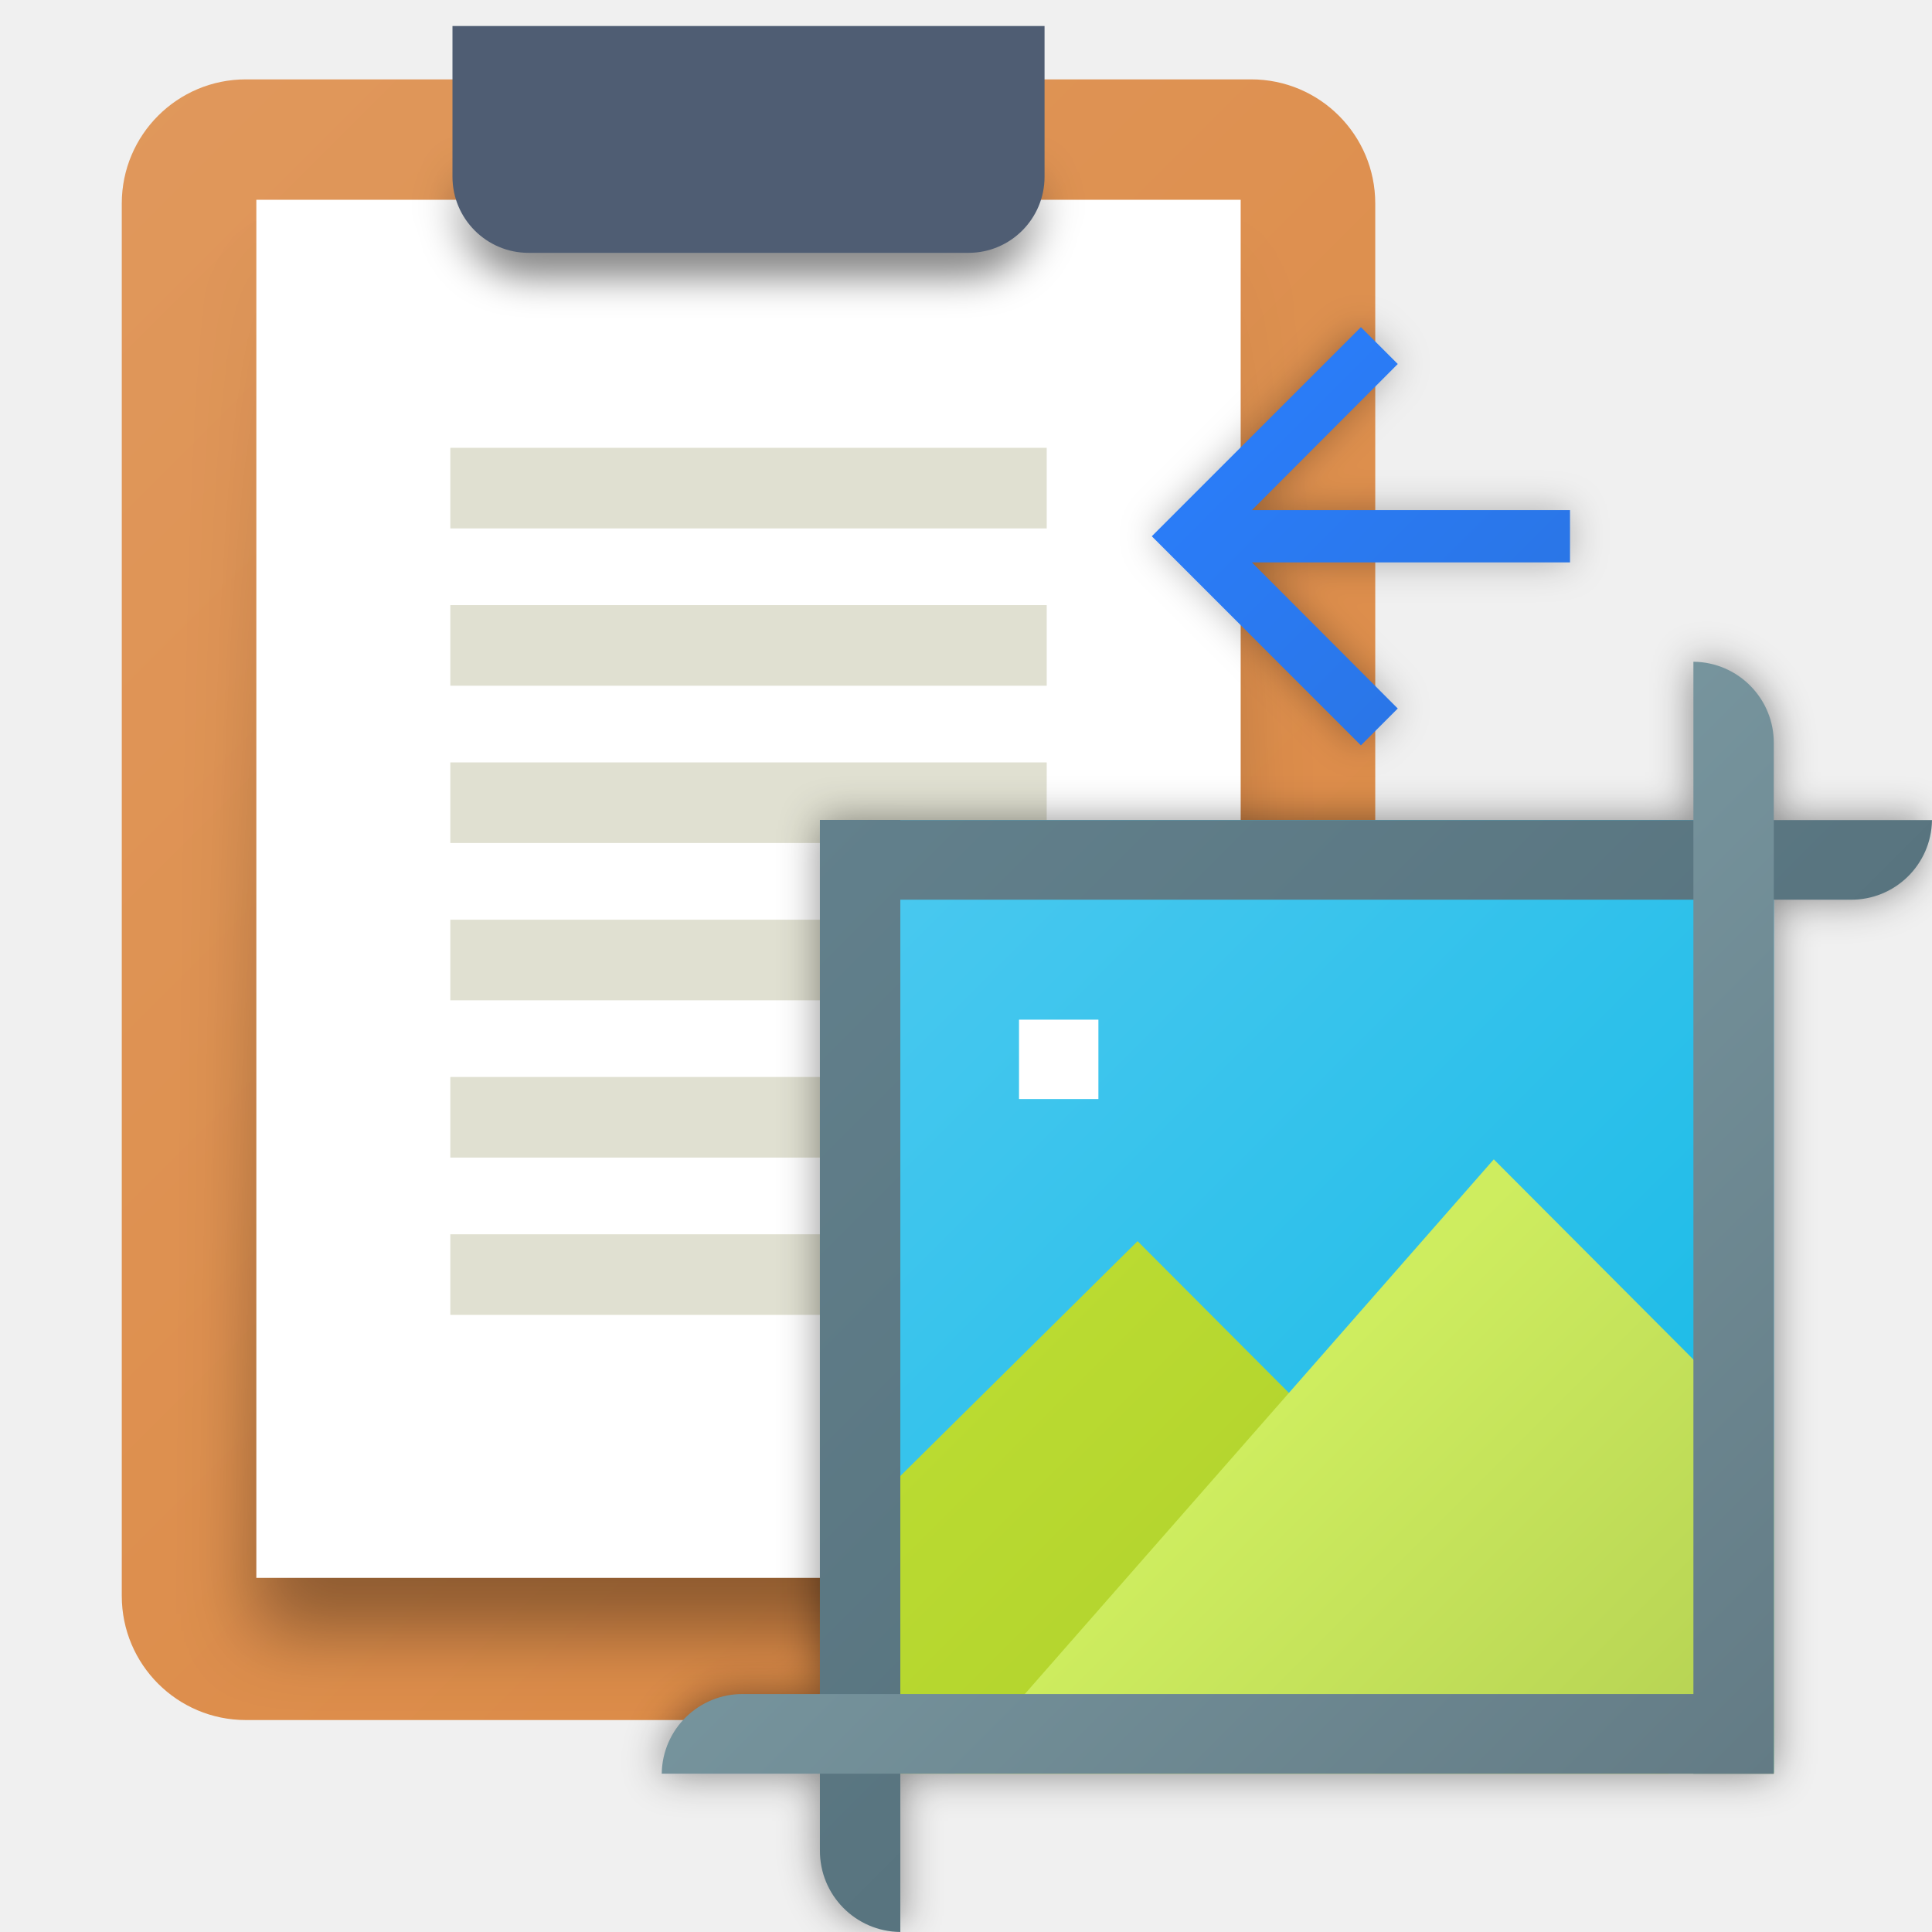
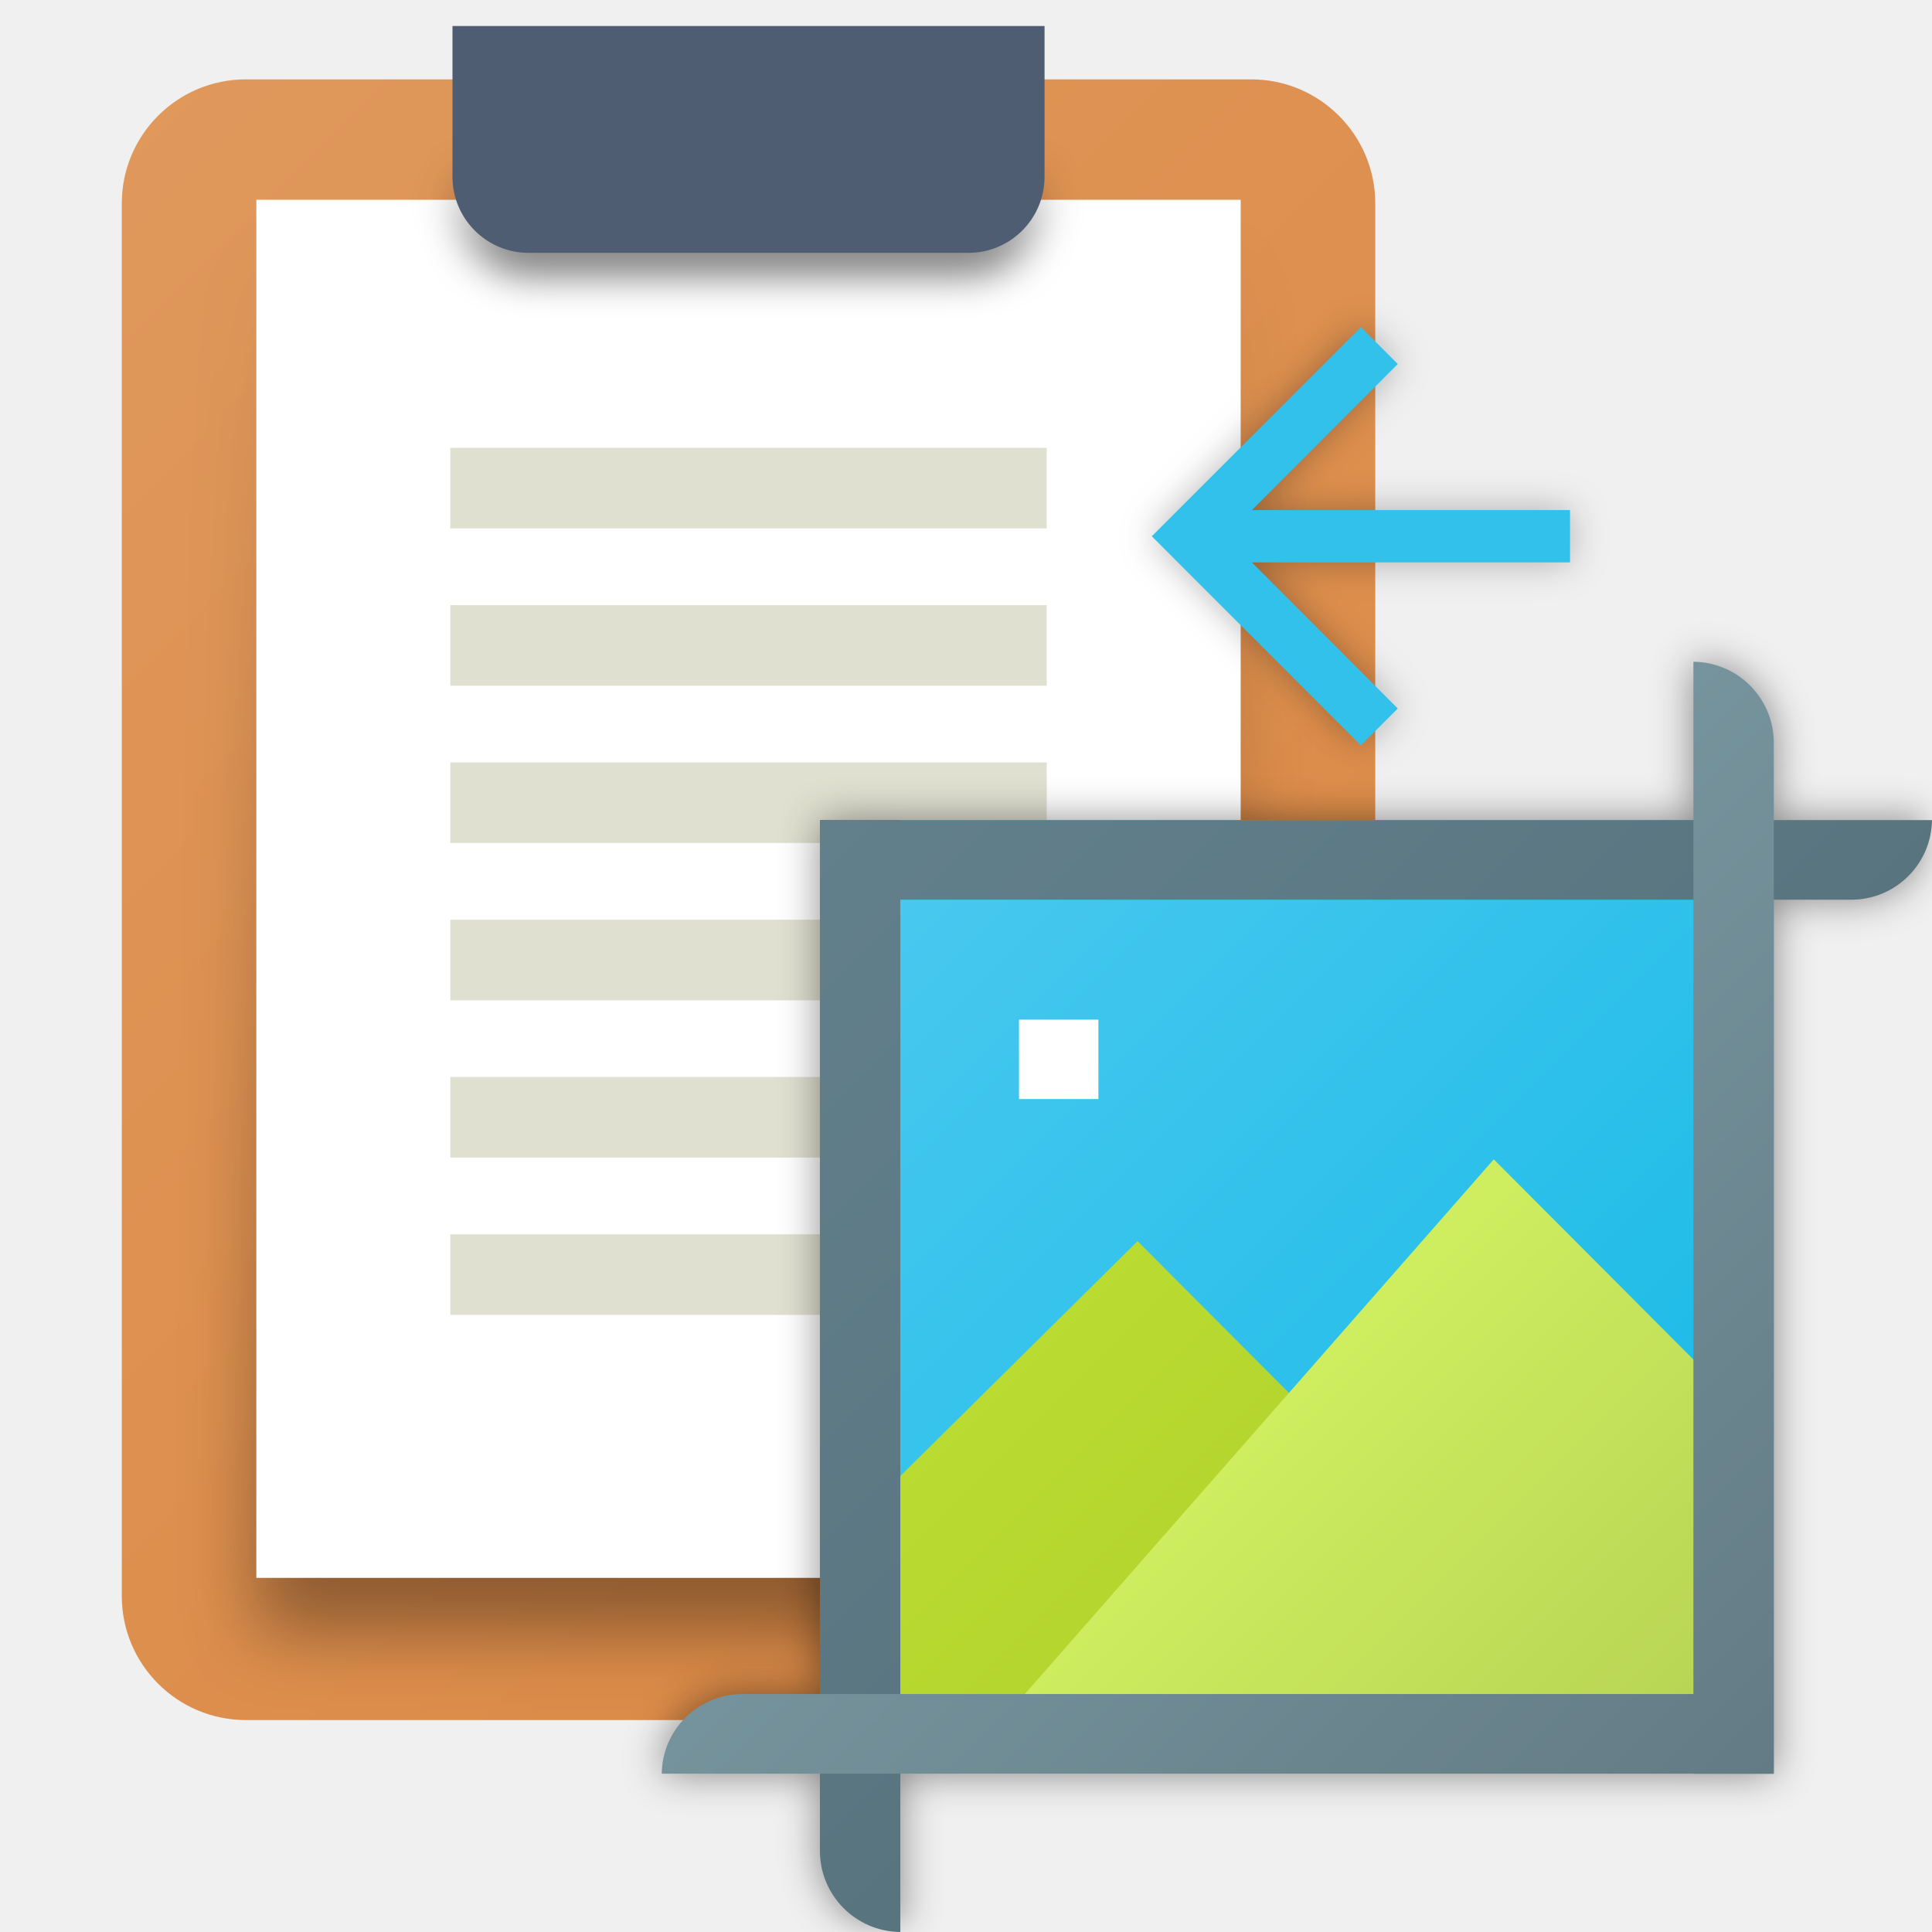
<svg xmlns="http://www.w3.org/2000/svg" xmlns:xlink="http://www.w3.org/1999/xlink" width="512" height="512" viewBox="0 0 135.467 135.467" version="1.1" id="svg53047" xml:space="preserve">
  <defs id="defs53044">
-     <linearGradient id="linearGradient51803">
-       <stop style="stop-color:#2a7fff;stop-opacity:1;" offset="0" id="stop51799" />
-       <stop style="stop-color:#2a73e0;stop-opacity:1;" offset="1" id="stop51801" />
-     </linearGradient>
    <linearGradient id="linearGradient42163">
      <stop style="stop-color:#000000;stop-opacity:0;" offset="0" id="stop42159" />
      <stop style="stop-color:#000000;stop-opacity:0;" offset="0.5" id="stop44409" />
      <stop style="stop-color:#000000;stop-opacity:0.435;" offset="0.75" id="stop44411" />
      <stop style="stop-color:#000000;stop-opacity:1;" offset="1" id="stop42161" />
    </linearGradient>
    <linearGradient id="linearGradient41425">
      <stop style="stop-color:#000000;stop-opacity:0;" offset="0" id="stop41421" />
      <stop style="stop-color:#000000;stop-opacity:1;" offset="1" id="stop41423" />
    </linearGradient>
    <linearGradient id="linearGradient41411">
      <stop style="stop-color:#77959e;stop-opacity:1;" offset="0" id="stop41407" />
      <stop style="stop-color:#637b85;stop-opacity:1;" offset="1" id="stop41409" />
    </linearGradient>
    <linearGradient id="linearGradient41403">
      <stop style="stop-color:#62808c;stop-opacity:1;" offset="0" id="stop41399" />
      <stop style="stop-color:#4f6973;stop-opacity:1;" offset="1" id="stop41401" />
    </linearGradient>
    <linearGradient id="linearGradient41395">
      <stop style="stop-color:#ceed5f;stop-opacity:1;" offset="0" id="stop41391" />
      <stop style="stop-color:#a3bd4a;stop-opacity:1;" offset="1" id="stop41393" />
    </linearGradient>
    <linearGradient id="linearGradient41387">
      <stop style="stop-color:#badb31;stop-opacity:1;" offset="0" id="stop41383" />
      <stop style="stop-color:#9ebd23;stop-opacity:1;" offset="1" id="stop41385" />
    </linearGradient>
    <linearGradient id="linearGradient41379">
      <stop style="stop-color:#48c8ef;stop-opacity:1;" offset="0" id="stop41375" />
      <stop style="stop-color:#10b8e5;stop-opacity:1;" offset="1" id="stop41377" />
    </linearGradient>
    <linearGradient id="linearGradient37824">
      <stop style="stop-color:#e0985c;stop-opacity:1;" offset="0" id="stop37820" />
      <stop style="stop-color:#da853e;stop-opacity:1;" offset="1" id="stop37822" />
    </linearGradient>
    <filter style="color-interpolation-filters:sRGB" id="filter24314" x="-0.038" y="-0.038" width="1.077" height="1.077">
      <feGaussianBlur stdDeviation="1.063" id="feGaussianBlur24316" />
    </filter>
    <filter style="color-interpolation-filters:sRGB" id="filter37273" x="-0.104" y="-0.104" width="1.208" height="1.208">
      <feGaussianBlur stdDeviation="1.273" id="feGaussianBlur37275" />
    </filter>
    <linearGradient xlink:href="#linearGradient37824" id="linearGradient37826" x1="37.267" y1="83.854" x2="132.902" y2="179.489" gradientUnits="userSpaceOnUse" />
    <linearGradient xlink:href="#linearGradient41379" id="linearGradient41381" x1="44.015" y1="58.858" x2="89.715" y2="104.559" gradientUnits="userSpaceOnUse" />
    <linearGradient xlink:href="#linearGradient41387" id="linearGradient41389" x1="47.728" y1="84.686" x2="97.997" y2="134.956" gradientUnits="userSpaceOnUse" />
    <linearGradient xlink:href="#linearGradient41395" id="linearGradient41397" x1="61.874" y1="87.479" x2="97.997" y2="123.602" gradientUnits="userSpaceOnUse" />
    <linearGradient xlink:href="#linearGradient41403" id="linearGradient41405" x1="39.776" y1="54.69" x2="97.997" y2="112.911" gradientUnits="userSpaceOnUse" />
    <linearGradient xlink:href="#linearGradient41411" id="linearGradient41413" x1="57.613" y1="72.451" x2="89.715" y2="104.559" gradientUnits="userSpaceOnUse" />
    <filter style="color-interpolation-filters:sRGB" id="filter41417" x="-0.089" y="-0.063" width="1.178" height="1.127">
      <feGaussianBlur stdDeviation="2.108" id="feGaussianBlur41419" />
    </filter>
    <linearGradient xlink:href="#linearGradient41425" id="linearGradient41427" x1="-59.124" y1="106.776" x2="-58.884" y2="196.734" gradientUnits="userSpaceOnUse" />
    <filter style="color-interpolation-filters:sRGB" id="filter42155" x="-0.079" y="-0.205" width="1.157" height="1.411">
      <feGaussianBlur stdDeviation="1.123" id="feGaussianBlur42157" />
    </filter>
    <linearGradient xlink:href="#linearGradient42163" id="linearGradient42165" x1="-61.133" y1="89.795" x2="-61.133" y2="108.313" gradientUnits="userSpaceOnUse" />
-     <linearGradient xlink:href="#linearGradient51803" id="linearGradient51805" x1="43.507" y1="67.028" x2="72.831" y2="96.352" gradientUnits="userSpaceOnUse" />
  </defs>
  <g id="layer3">
    <g id="g17479" transform="matrix(1.211739,0,0,1.211739,-36.61879,-96.04393)" style="display:inline">
      <rect style="display:inline;opacity:1;fill:url(#linearGradient37826);fill-opacity:1;fill-rule:nonzero;stroke:none;stroke-width:2.558;stroke-dasharray:none;stroke-dashoffset:0" id="rect17451" width="72.532" height="94.938" x="37.267" y="83.854" ry="7.18" />
      <g id="paper2" transform="translate(132.4171,-17.94204)">
        <rect style="display:inline;opacity:0.401;mix-blend-mode:normal;fill:url(#linearGradient41427);fill-opacity:1;stroke:none;stroke-width:2.078;stroke-dasharray:none;stroke-dashoffset:0;filter:url(#filter41417)" id="rect17453" width="56.959" height="79.743" x="-87.364" y="111.834" ry="0" />
        <rect style="display:inline;opacity:1;fill:#ffffff;fill-opacity:1;stroke:none;stroke-width:2.078;stroke-dasharray:none;stroke-dashoffset:0" id="rect17455" width="56.959" height="79.743" x="-87.364" y="108.764" ry="0" />
      </g>
      <g id="clip2" transform="translate(132.4171,-10.53371)" style="display:inline">
        <path id="path17459" style="display:inline;opacity:1;fill:url(#linearGradient42165);fill-opacity:1;stroke:none;stroke-width:2.646;filter:url(#filter42155)" d="m -76.014,92.491 h 34.26 v 8.721 a 4.405,4.405 135 0 1 -4.405,4.405 l -25.451,0 a 4.405,4.405 45 0 1 -4.405,-4.405 z" />
        <path id="path17461" style="display:inline;opacity:1;fill:#4f5d73;fill-opacity:1;stroke:none;stroke-width:2.646" d="m -76.014,91.3 h 34.26 v 8.721 a 4.405,4.405 135 0 1 -4.405,4.405 l -25.451,0 a 4.405,4.405 45 0 1 -4.405,-4.405 z" />
      </g>
      <g id="lines2" transform="translate(132.4171,-17.94204)" style="display:inline">
        <rect style="fill:#e0e0d1;fill-opacity:1;stroke-width:0.265" id="rect17465" width="34.51" height="4.664" x="-76.139" y="123.117" />
        <rect style="fill:#e0e0d1;fill-opacity:1;stroke-width:0.265" id="rect17467" width="34.51" height="4.664" x="-76.139" y="132.219" />
        <rect style="fill:#e0e0d1;fill-opacity:1;stroke-width:0.265" id="rect17469" width="34.51" height="4.664" x="-76.139" y="141.32" />
        <rect style="fill:#e0e0d1;fill-opacity:1;stroke-width:0.265" id="rect17471" width="34.51" height="4.664" x="-76.139" y="150.422" />
        <rect style="fill:#e0e0d1;fill-opacity:1;stroke-width:0.265" id="rect17473" width="34.51" height="4.664" x="-76.139" y="159.523" />
        <rect style="fill:#e0e0d1;fill-opacity:1;stroke-width:0.265" id="rect17475" width="34.51" height="4.664" x="-76.139" y="168.625" />
      </g>
    </g>
    <g id="layer5">
      <g id="g17441" style="display:inline" transform="matrix(1.339295,0,0,1.339295,4.219623,-15.74326)">
        <path id="rect17429" style="display:inline;opacity:0.444;fill:#000000;fill-opacity:1;stroke-width:0.13;filter:url(#filter24314)" d="m 85.506,46.4 v 8.29 h -41.521 v -0.008 h -4.209 v 0.008 4.168 41.586 h -3.998 a 4.227,4.227 0 0 0 -4.284,4.168 h 8.282 v 4.006 a 4.247,4.247 0 0 0 4.209,4.284 v -8.29 h 41.521 v 0.008 h 4.209 v -0.008 h 3.86e-4 v -3.9e-4 -4.168 -13.292 -28.294 h 3.997 a 4.227,4.227 0 0 0 4.284,-4.168 h -8.281 -3.86e-4 v -4.006 a 4.247,4.247 0 0 0 -4.209,-4.284 z" />
      </g>
      <g id="g24303" style="display:inline" transform="matrix(1.339295,0,0,1.339295,4.219623,-15.74326)">
        <rect style="display:inline;opacity:1;fill:url(#linearGradient41381);fill-opacity:1;stroke-width:0.13" id="rect24291" width="49.939" height="49.869" x="39.776" y="54.69" />
        <path id="path24293" style="display:inline;opacity:1;fill:url(#linearGradient41389);fill-opacity:1;stroke-width:0.352" d="m 56.406,76.735 -16.629,16.46 v 11.418 h 44.432 z" />
        <path id="path24295" style="display:inline;opacity:1;fill:url(#linearGradient41397);fill-opacity:1;stroke-width:0.352" d="M 75.055,72.451 46.846,104.613 h 42.869 l -3e-6,-17.461 z" />
        <rect style="opacity:1;fill:#ffffff;fill-opacity:1;stroke-width:0.129" id="rect24297" width="4.156" height="4.156" x="50.199" y="65.138" />
        <path id="path24299" style="display:inline;opacity:1;fill:url(#linearGradient41405);fill-opacity:1;stroke-width:0.18" d="m 39.776,54.681 v 0.008 h -2.5e-4 v 4.169 h 2.5e-4 v 49.76 a 4.247,4.247 45.507 0 0 4.209,4.284 V 58.858 h 49.728 a 4.227,4.227 135.783 0 0 4.284,-4.169 H 43.985 v -0.008 z" />
        <path id="path24301" style="display:inline;opacity:1;fill:url(#linearGradient41413);fill-opacity:1;stroke-width:0.18" d="m 89.715,104.621 v -0.008 h 2.5e-4 v -4.169 h -2.5e-4 V 50.684 a 4.247,4.247 45.507 0 0 -4.209,-4.284 V 100.444 H 35.778 a 4.227,4.227 135.783 0 0 -4.284,4.169 h 54.012 v 0.008 z" />
      </g>
    </g>
    <g id="layer4" style="display:inline" transform="translate(37.25461,-44.08856)">
      <path d="m 58.169,96.352 2.584,-2.584 -10.227,-10.245 H 72.831 V 79.857 H 50.526 L 60.753,69.612 58.169,67.028 43.507,81.69 Z" id="path33738" style="opacity:0.285;mix-blend-mode:normal;fill:#000000;fill-opacity:1;stroke-width:1.833;filter:url(#filter37273)" />
-       <path d="m 58.169,96.352 2.584,-2.584 -10.227,-10.245 H 72.831 V 79.857 H 50.526 L 60.753,69.612 58.169,67.028 43.507,81.69 Z" id="path37271" style="opacity:1;fill:url(#linearGradient51805);fill-opacity:1;stroke-width:1.833" />
+       <path d="m 58.169,96.352 2.584,-2.584 -10.227,-10.245 H 72.831 V 79.857 H 50.526 L 60.753,69.612 58.169,67.028 43.507,81.69 Z" id="path37271" style="opacity:1;fill:#31c1eb;fill-opacity:1;stroke-width:1.833" />
    </g>
  </g>
</svg>
